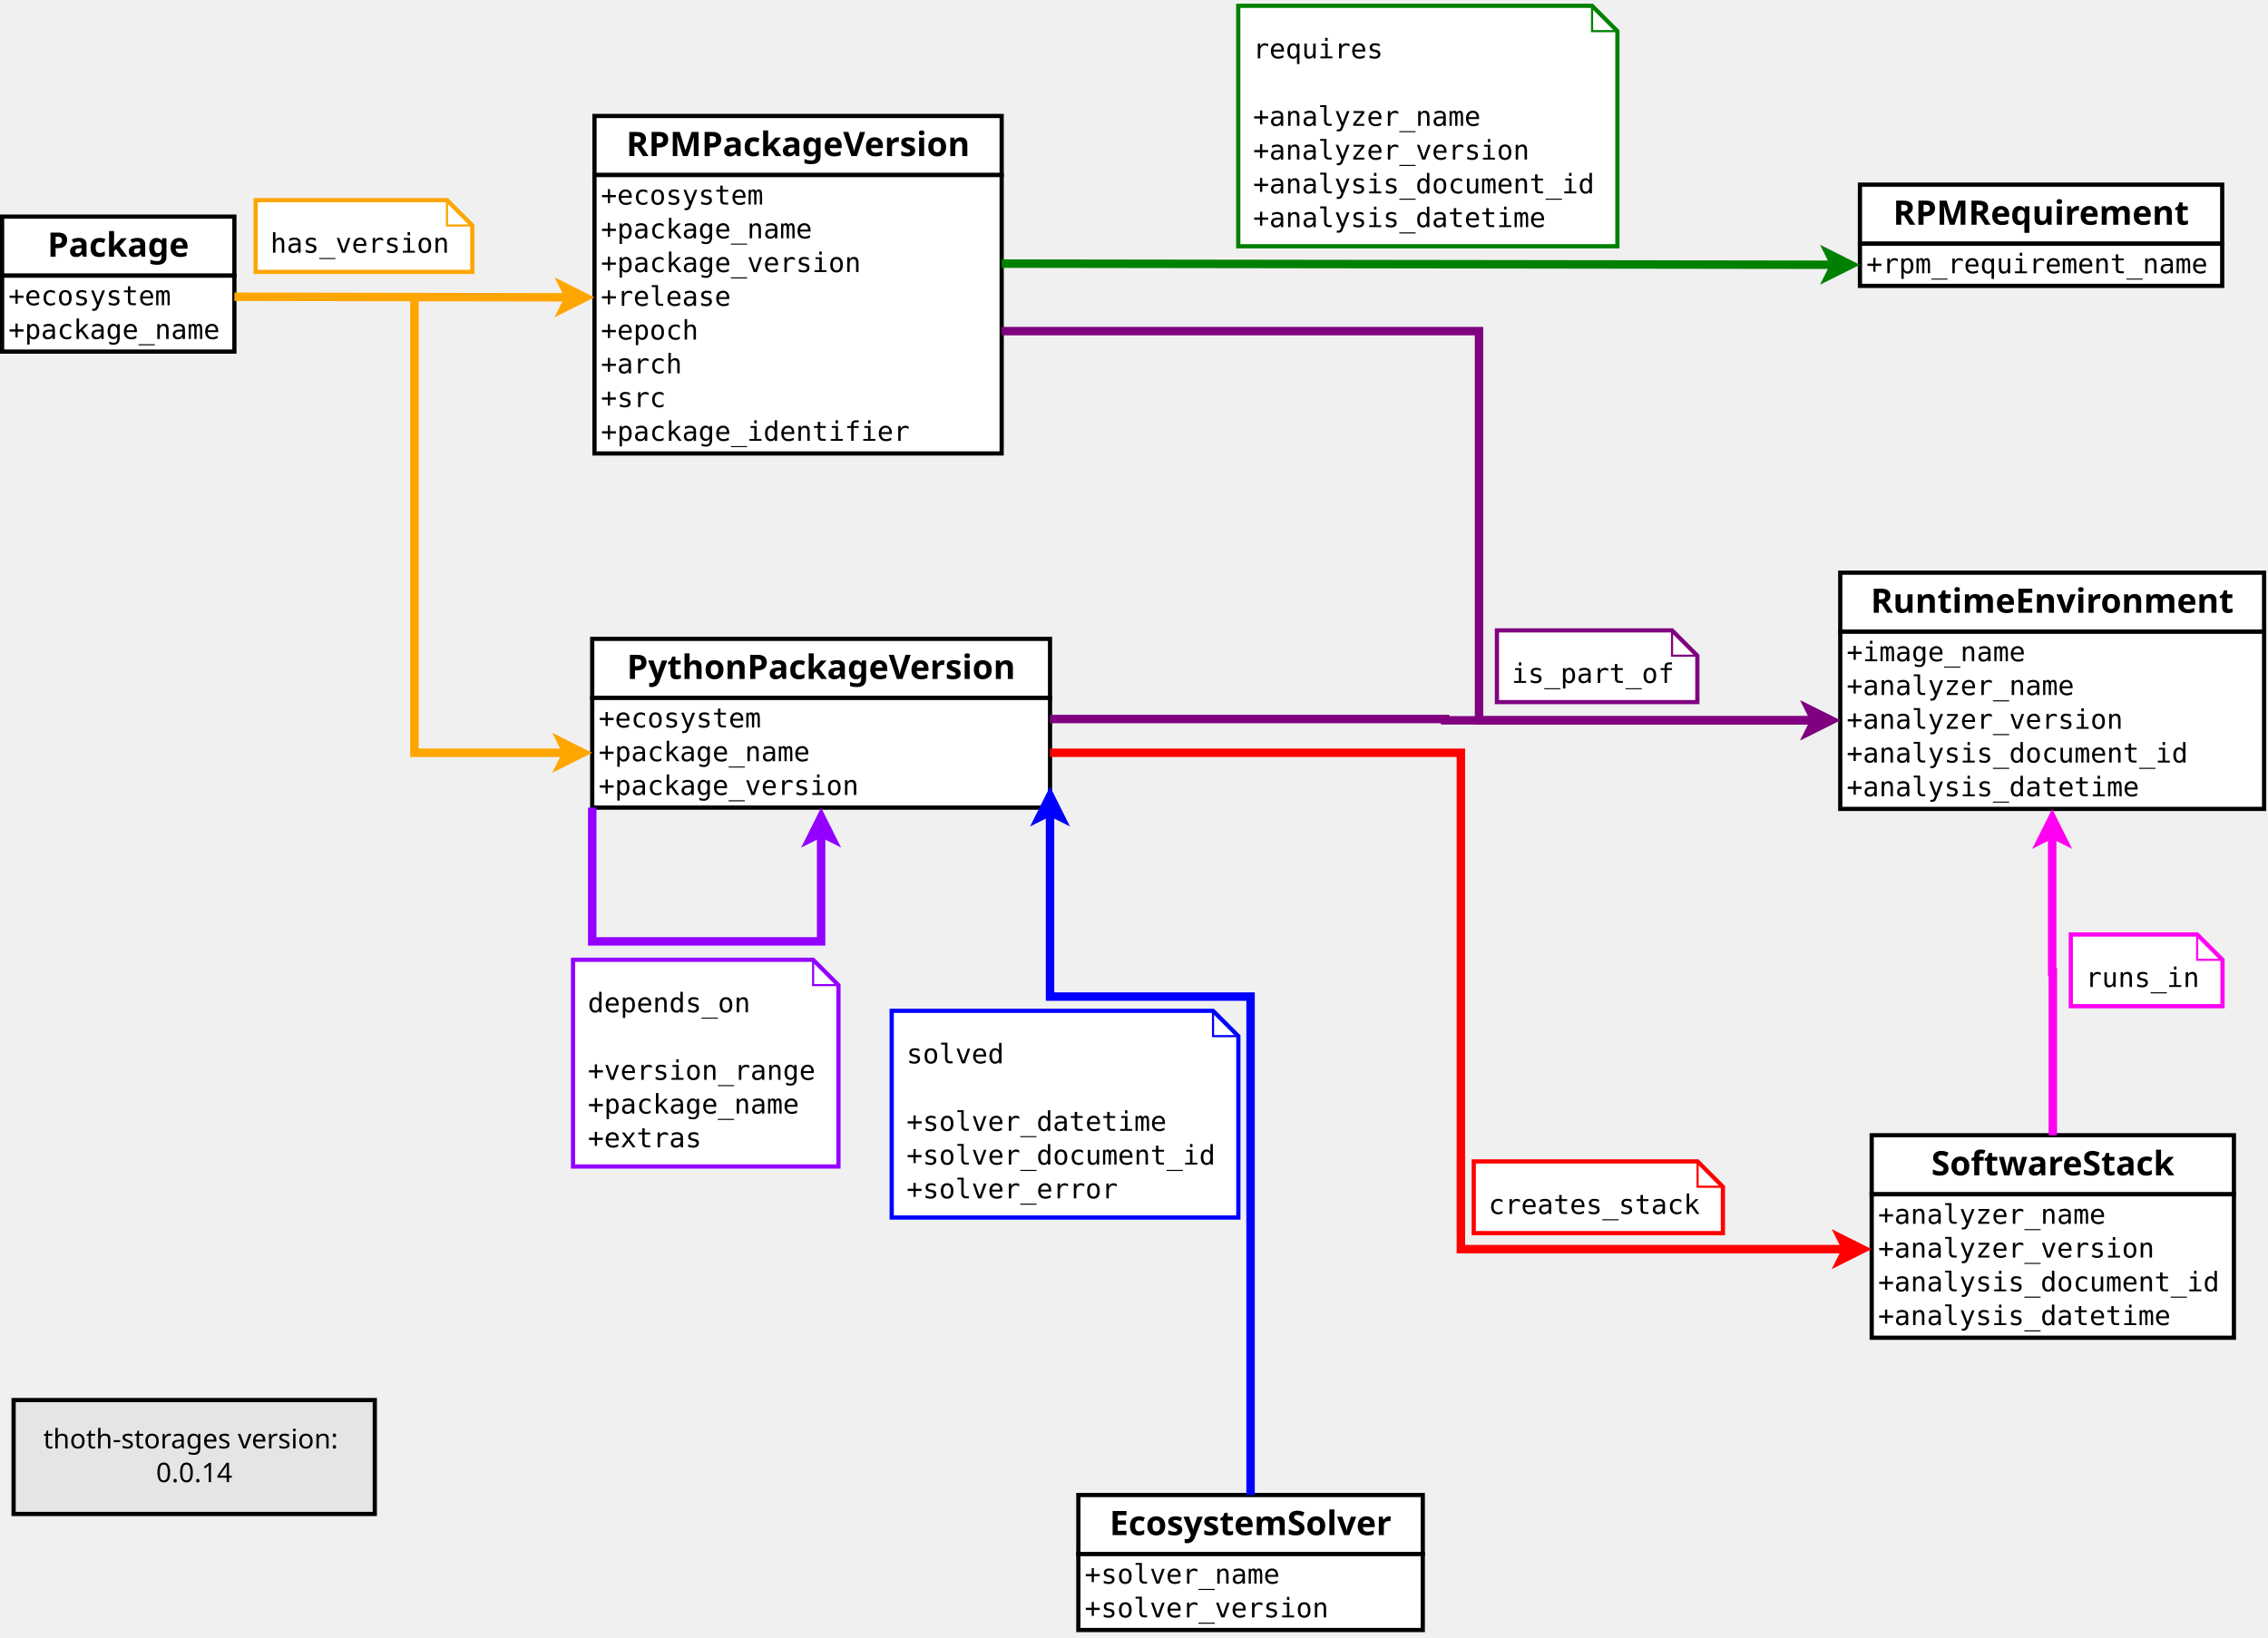
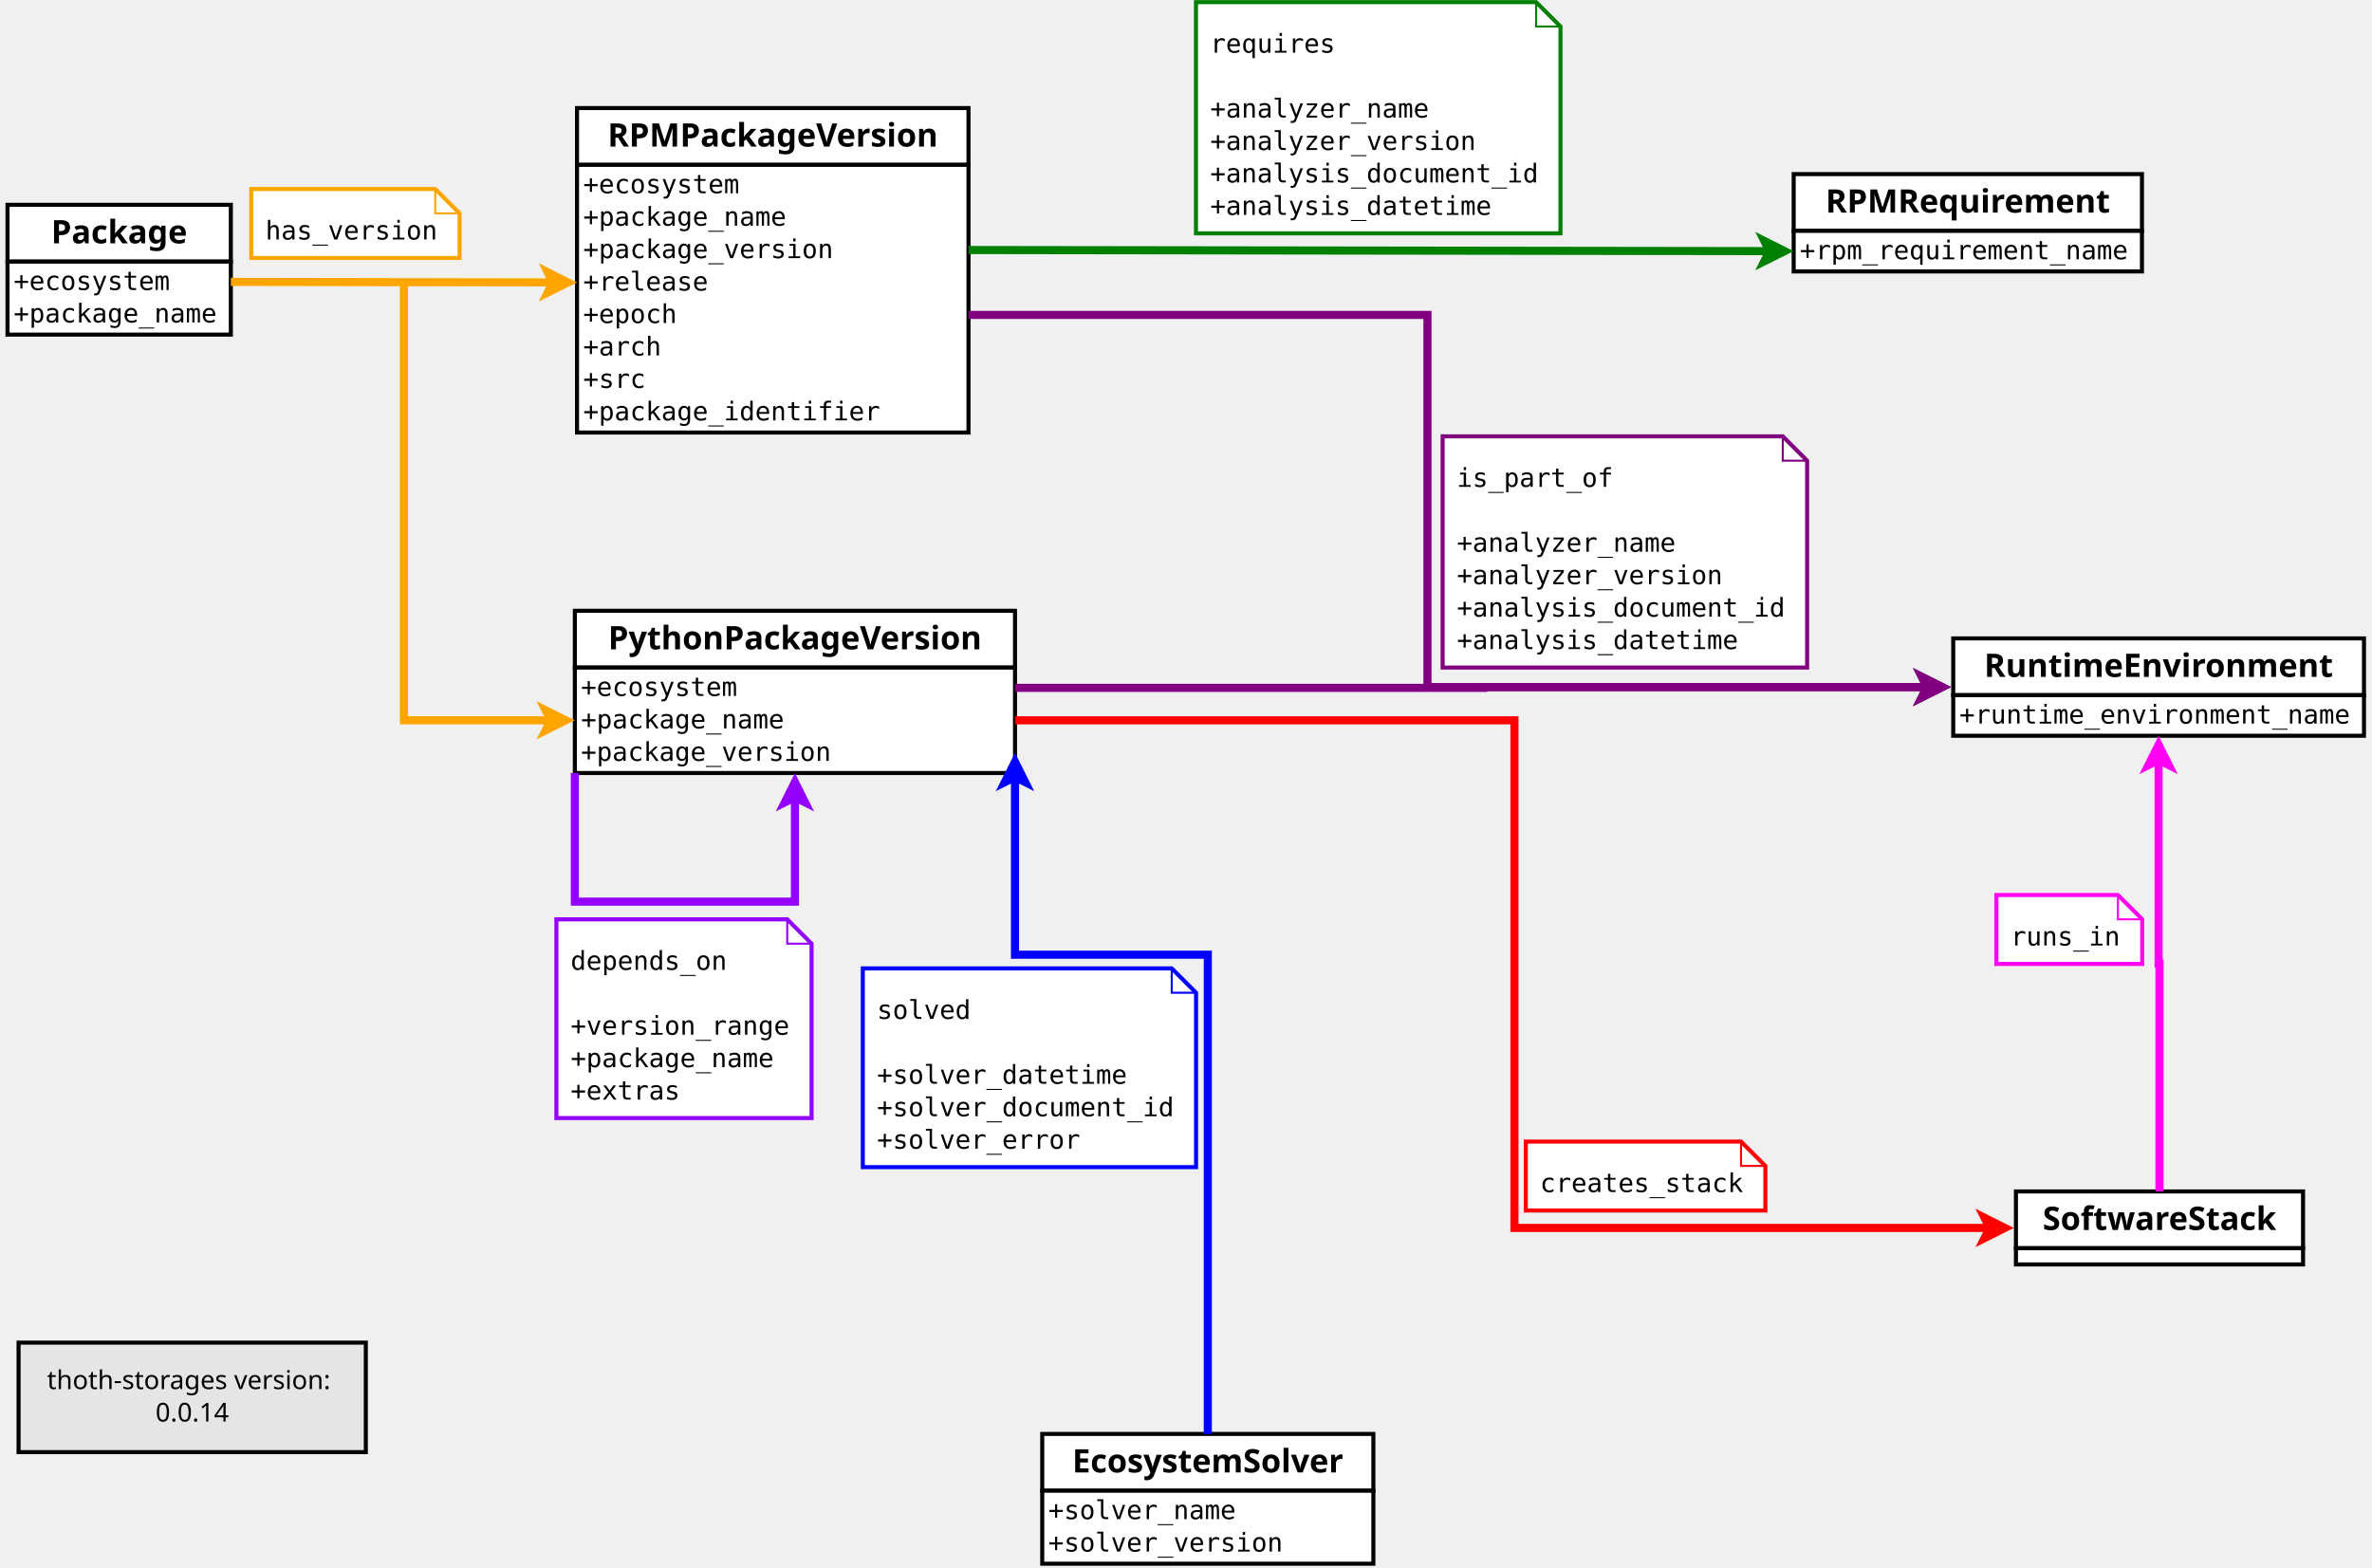
- <svg xmlns="http://www.w3.org/2000/svg" width="54cm" height="39cm" viewBox="79 -1 1075 773">
+ <svg xmlns="http://www.w3.org/2000/svg" width="59cm" height="39cm" viewBox="79 -1 1164 773">
  <g>
    <rect style="fill: #ffffff" x="80" y="100" width="110.1" height="28" />
    <rect style="fill: none; fill-opacity:0; stroke-width: 2; stroke: #000000" x="80" y="100" width="110.1" height="28" />
    <text font-size="16" style="fill: #000000;text-anchor:middle;font-family:sans-serif;font-style:normal;font-weight:700" x="135.05" y="119">Package</text>
    <rect style="fill: #ffffff" x="80" y="128" width="110.1" height="36" />
    <rect style="fill: none; fill-opacity:0; stroke-width: 2; stroke: #000000" x="80" y="128" width="110.1" height="36" />
    <text font-size="12.8" style="fill: #000000;text-anchor:start;font-family:monospace;font-style:normal;font-weight:normal" x="83" y="142">+ecosystem</text>
    <text font-size="12.8" style="fill: #000000;text-anchor:start;font-family:monospace;font-style:normal;font-weight:normal" x="83" y="158">+package_name</text>
  </g>
  <g>
    <rect style="fill: #ffffff" x="960.592" y="84.848" width="171.7" height="28" />
    <rect style="fill: none; fill-opacity:0; stroke-width: 2; stroke: #000000" x="960.592" y="84.848" width="171.7" height="28" />
    <text font-size="16" style="fill: #000000;text-anchor:middle;font-family:sans-serif;font-style:normal;font-weight:700" x="1046.44" y="103.848">RPMRequirement</text>
    <rect style="fill: #ffffff" x="960.592" y="112.848" width="171.7" height="20" />
    <rect style="fill: none; fill-opacity:0; stroke-width: 2; stroke: #000000" x="960.592" y="112.848" width="171.7" height="20" />
    <text font-size="12.8" style="fill: #000000;text-anchor:start;font-family:monospace;font-style:normal;font-weight:normal" x="963.592" y="126.848">+rpm_requirement_name</text>
  </g>
  <g>
    <rect style="fill: #ffffff" x="360.772" y="52.289" width="193" height="28" />
    <rect style="fill: none; fill-opacity:0; stroke-width: 2; stroke: #000000" x="360.772" y="52.289" width="193" height="28" />
    <text font-size="16" style="fill: #000000;text-anchor:middle;font-family:sans-serif;font-style:normal;font-weight:700" x="457.272" y="71.289">RPMPackageVersion</text>
    <rect style="fill: #ffffff" x="360.772" y="80.289" width="193" height="132" />
    <rect style="fill: none; fill-opacity:0; stroke-width: 2; stroke: #000000" x="360.772" y="80.289" width="193" height="132" />
    <text font-size="12.8" style="fill: #000000;text-anchor:start;font-family:monospace;font-style:normal;font-weight:normal" x="363.772" y="94.289">+ecosystem</text>
    <text font-size="12.8" style="fill: #000000;text-anchor:start;font-family:monospace;font-style:normal;font-weight:normal" x="363.772" y="110.289">+package_name</text>
    <text font-size="12.8" style="fill: #000000;text-anchor:start;font-family:monospace;font-style:normal;font-weight:normal" x="363.772" y="126.289">+package_version</text>
    <text font-size="12.8" style="fill: #000000;text-anchor:start;font-family:monospace;font-style:normal;font-weight:normal" x="363.772" y="142.289">+release</text>
    <text font-size="12.8" style="fill: #000000;text-anchor:start;font-family:monospace;font-style:normal;font-weight:normal" x="363.772" y="158.289">+epoch</text>
    <text font-size="12.8" style="fill: #000000;text-anchor:start;font-family:monospace;font-style:normal;font-weight:normal" x="363.772" y="174.289">+arch</text>
    <text font-size="12.8" style="fill: #000000;text-anchor:start;font-family:monospace;font-style:normal;font-weight:normal" x="363.772" y="190.289">+src</text>
    <text font-size="12.8" style="fill: #000000;text-anchor:start;font-family:monospace;font-style:normal;font-weight:normal" x="363.772" y="206.289">+package_identifier</text>
  </g>
  <g>
    <rect style="fill: #ffffff" x="359.702" y="300.196" width="217" height="28" />
    <rect style="fill: none; fill-opacity:0; stroke-width: 2; stroke: #000000" x="359.702" y="300.196" width="217" height="28" />
    <text font-size="16" style="fill: #000000;text-anchor:middle;font-family:sans-serif;font-style:normal;font-weight:700" x="468.202" y="319.196">PythonPackageVersion</text>
    <rect style="fill: #ffffff" x="359.702" y="328.196" width="217" height="52" />
    <rect style="fill: none; fill-opacity:0; stroke-width: 2; stroke: #000000" x="359.702" y="328.196" width="217" height="52" />
    <text font-size="12.8" style="fill: #000000;text-anchor:start;font-family:monospace;font-style:normal;font-weight:normal" x="362.702" y="342.196">+ecosystem</text>
    <text font-size="12.8" style="fill: #000000;text-anchor:start;font-family:monospace;font-style:normal;font-weight:normal" x="362.702" y="358.196">+package_name</text>
    <text font-size="12.8" style="fill: #000000;text-anchor:start;font-family:monospace;font-style:normal;font-weight:normal" x="362.702" y="374.196">+package_version</text>
  </g>
  <g>
    <rect style="fill: #ffffff" x="590.122" y="706.098" width="163.25" height="28" />
    <rect style="fill: none; fill-opacity:0; stroke-width: 2; stroke: #000000" x="590.122" y="706.098" width="163.25" height="28" />
    <text font-size="16" style="fill: #000000;text-anchor:middle;font-family:sans-serif;font-style:normal;font-weight:700" x="671.747" y="725.098">EcosystemSolver</text>
    <rect style="fill: #ffffff" x="590.122" y="734.098" width="163.25" height="36" />
    <rect style="fill: none; fill-opacity:0; stroke-width: 2; stroke: #000000" x="590.122" y="734.098" width="163.25" height="36" />
    <text font-size="12.8" style="fill: #000000;text-anchor:start;font-family:monospace;font-style:normal;font-weight:normal" x="593.122" y="748.098">+solver_name</text>
    <text font-size="12.8" style="fill: #000000;text-anchor:start;font-family:monospace;font-style:normal;font-weight:normal" x="593.122" y="764.098">+solver_version</text>
  </g>
  <g>
-     <rect style="fill: #ffffff" x="966.156" y="535.524" width="171.7" height="28" />
-     <rect style="fill: none; fill-opacity:0; stroke-width: 2; stroke: #000000" x="966.156" y="535.524" width="171.7" height="28" />
-     <text font-size="16" style="fill: #000000;text-anchor:middle;font-family:sans-serif;font-style:normal;font-weight:700" x="1052.01" y="554.524">SoftwareStack</text>
-     <rect style="fill: #ffffff" x="966.156" y="563.524" width="171.7" height="68" />
-     <rect style="fill: none; fill-opacity:0; stroke-width: 2; stroke: #000000" x="966.156" y="563.524" width="171.7" height="68" />
-     <text font-size="12.8" style="fill: #000000;text-anchor:start;font-family:monospace;font-style:normal;font-weight:normal" x="969.156" y="577.524">+analyzer_name</text>
-     <text font-size="12.8" style="fill: #000000;text-anchor:start;font-family:monospace;font-style:normal;font-weight:normal" x="969.156" y="593.524">+analyzer_version</text>
-     <text font-size="12.8" style="fill: #000000;text-anchor:start;font-family:monospace;font-style:normal;font-weight:normal" x="969.156" y="609.524">+analysis_document_id</text>
-     <text font-size="12.8" style="fill: #000000;text-anchor:start;font-family:monospace;font-style:normal;font-weight:normal" x="969.156" y="625.524">+analysis_datetime</text>
+     <rect style="fill: #ffffff" x="1070.16" y="586.524" width="141.55" height="28" />
+     <rect style="fill: none; fill-opacity:0; stroke-width: 2; stroke: #000000" x="1070.16" y="586.524" width="141.55" height="28" />
+     <text font-size="16" style="fill: #000000;text-anchor:middle;font-family:sans-serif;font-style:normal;font-weight:700" x="1140.93" y="605.524">SoftwareStack</text>
+     <rect style="fill: #ffffff" x="1070.16" y="614.524" width="141.55" height="8" />
+     <rect style="fill: none; fill-opacity:0; stroke-width: 2; stroke: #000000" x="1070.16" y="614.524" width="141.55" height="8" />
  </g>
  <g>
-     <rect style="fill: #ffffff" x="951.25" y="268.812" width="200.9" height="28" />
-     <rect style="fill: none; fill-opacity:0; stroke-width: 2; stroke: #000000" x="951.25" y="268.812" width="200.9" height="28" />
-     <text font-size="16" style="fill: #000000;text-anchor:middle;font-family:sans-serif;font-style:normal;font-weight:700" x="1051.7" y="287.812">RuntimeEnvironment</text>
-     <rect style="fill: #ffffff" x="951.25" y="296.812" width="200.9" height="84" />
-     <rect style="fill: none; fill-opacity:0; stroke-width: 2; stroke: #000000" x="951.25" y="296.812" width="200.9" height="84" />
-     <text font-size="12.8" style="fill: #000000;text-anchor:start;font-family:monospace;font-style:normal;font-weight:normal" x="954.25" y="310.812">+image_name</text>
-     <text font-size="12.8" style="fill: #000000;text-anchor:start;font-family:monospace;font-style:normal;font-weight:normal" x="954.25" y="326.812">+analyzer_name</text>
-     <text font-size="12.8" style="fill: #000000;text-anchor:start;font-family:monospace;font-style:normal;font-weight:normal" x="954.25" y="342.812">+analyzer_version</text>
-     <text font-size="12.8" style="fill: #000000;text-anchor:start;font-family:monospace;font-style:normal;font-weight:normal" x="954.25" y="358.812">+analysis_document_id</text>
-     <text font-size="12.8" style="fill: #000000;text-anchor:start;font-family:monospace;font-style:normal;font-weight:normal" x="954.25" y="374.812">+analysis_datetime</text>
+     <rect style="fill: #ffffff" x="1039.25" y="313.812" width="202.5" height="28" />
+     <rect style="fill: none; fill-opacity:0; stroke-width: 2; stroke: #000000" x="1039.25" y="313.812" width="202.5" height="28" />
+     <text font-size="16" style="fill: #000000;text-anchor:middle;font-family:sans-serif;font-style:normal;font-weight:700" x="1140.5" y="332.812">RuntimeEnvironment</text>
+     <rect style="fill: #ffffff" x="1039.25" y="341.812" width="202.5" height="20" />
+     <rect style="fill: none; fill-opacity:0; stroke-width: 2; stroke: #000000" x="1039.25" y="341.812" width="202.5" height="20" />
+     <text font-size="12.8" style="fill: #000000;text-anchor:start;font-family:monospace;font-style:normal;font-weight:normal" x="1042.25" y="355.812">+runtime_environment_name</text>
  </g>
  <g>
    <line style="fill: none; fill-opacity:0; stroke-width: 4; stroke: #ffa500" x1="190.1" y1="138" x2="348.8" y2="138.269" />
    <polygon style="fill: #ffa500" points="356.3,138.281 346.291,143.264 348.8,138.269 346.308,133.265 " />
    <polygon style="fill: none; fill-opacity:0; stroke-width: 4; stroke: #ffa500" points="356.3,138.281 346.291,143.264 348.8,138.269 346.308,133.265 " />
  </g>
  <g>
    <polyline style="fill: none; fill-opacity:0; stroke-width: 4; stroke: #ffa500" points="275.436,138.144 275.436,354.196 347.73,354.196 " />
    <polygon style="fill: #ffa500" points="355.23,354.196 345.23,359.196 347.73,354.196 345.23,349.196 " />
    <polygon style="fill: none; fill-opacity:0; stroke-width: 4; stroke: #ffa500" points="355.23,354.196 345.23,359.196 347.73,354.196 345.23,349.196 " />
  </g>
  <g>
    <line style="fill: none; fill-opacity:0; stroke-width: 4; stroke: #008000" x1="553.772" y1="122.289" x2="948.62" y2="122.831" />
    <polygon style="fill: #008000" points="956.12,122.841 946.113,127.828 948.62,122.831 946.127,117.828 " />
    <polygon style="fill: none; fill-opacity:0; stroke-width: 4; stroke: #008000" points="956.12,122.841 946.113,127.828 948.62,122.831 946.127,117.828 " />
  </g>
  <g>
    <polyline style="fill: none; fill-opacity:0; stroke-width: 4; stroke: #0000ff" points="671.746,706.098 671.746,469.79 576.702,469.79 576.702,382.168 " />
    <polygon style="fill: #0000ff" points="576.702,374.668 581.702,384.668 576.702,382.168 571.702,384.668 " />
    <polygon style="fill: none; fill-opacity:0; stroke-width: 4; stroke: #0000ff" points="576.702,374.668 581.702,384.668 576.702,382.168 571.702,384.668 " />
  </g>
  <g>
-     <polyline style="fill: none; fill-opacity:0; stroke-width: 4; stroke: #800080" points="553.772,154.289 780.038,154.289 780.038,338.812 939.278,338.812 " />
-     <polygon style="fill: #800080" points="946.778,338.812 936.778,343.812 939.278,338.812 936.778,333.812 " />
-     <polygon style="fill: none; fill-opacity:0; stroke-width: 4; stroke: #800080" points="946.778,338.812 936.778,343.812 939.278,338.812 936.778,333.812 " />
+     <polyline style="fill: none; fill-opacity:0; stroke-width: 4; stroke: #800080" points="553.772,154.289 780.038,154.289 780.038,337.812 1026.36,337.812 " />
+     <polygon style="fill: #800080" points="1033.86,337.812 1023.86,342.812 1026.36,337.812 1023.86,332.812 " />
+     <polygon style="fill: none; fill-opacity:0; stroke-width: 4; stroke: #800080" points="1033.86,337.812 1023.86,342.812 1026.36,337.812 1023.86,332.812 " />
  </g>
  <g>
-     <polyline style="fill: none; fill-opacity:0; stroke-width: 4; stroke: #800080" points="576.702,338.196 763.976,338.196 763.976,338.812 939.278,338.812 " />
-     <polygon style="fill: #800080" points="946.778,338.812 936.778,343.812 939.278,338.812 936.778,333.812 " />
-     <polygon style="fill: none; fill-opacity:0; stroke-width: 4; stroke: #800080" points="946.778,338.812 936.778,343.812 939.278,338.812 936.778,333.812 " />
+     <polyline style="fill: none; fill-opacity:0; stroke-width: 4; stroke: #800080" points="576.702,338.196 807.473,338.196 807.473,337.812 1026.27,337.812 " />
+     <polygon style="fill: #800080" points="1033.77,337.812 1023.77,342.812 1026.27,337.812 1023.77,332.812 " />
+     <polygon style="fill: none; fill-opacity:0; stroke-width: 4; stroke: #800080" points="1033.77,337.812 1023.77,342.812 1026.27,337.812 1023.77,332.812 " />
  </g>
  <g>
-     <polyline style="fill: none; fill-opacity:0; stroke-width: 4; stroke: #ff0000" points="576.702,354.196 771.429,354.196 771.429,589.524 954.184,589.524 " />
-     <polygon style="fill: #ff0000" points="961.684,589.524 951.684,594.524 954.184,589.524 951.684,584.524 " />
-     <polygon style="fill: none; fill-opacity:0; stroke-width: 4; stroke: #ff0000" points="961.684,589.524 951.684,594.524 954.184,589.524 951.684,584.524 " />
+     <polyline style="fill: none; fill-opacity:0; stroke-width: 4; stroke: #ff0000" points="576.702,354.196 822.925,354.196 822.925,604.524 1057.18,604.524 " />
+     <polygon style="fill: #ff0000" points="1064.68,604.524 1054.68,609.524 1057.18,604.524 1054.68,599.524 " />
+     <polygon style="fill: none; fill-opacity:0; stroke-width: 4; stroke: #ff0000" points="1064.68,604.524 1054.68,609.524 1057.18,604.524 1054.68,599.524 " />
  </g>
  <g>
-     <polyline style="fill: none; fill-opacity:0; stroke-width: 4; stroke: #ff00f2" points="1052.01,535.524 1052.01,458.168 1051.7,458.168 1051.7,392.784 " />
-     <polygon style="fill: #ff00f2" points="1051.7,385.284 1056.7,395.284 1051.7,392.784 1046.7,395.284 " />
-     <polygon style="fill: none; fill-opacity:0; stroke-width: 4; stroke: #ff00f2" points="1051.7,385.284 1056.7,395.284 1051.7,392.784 1046.7,395.284 " />
+     <polyline style="fill: none; fill-opacity:0; stroke-width: 4; stroke: #ff00f2" points="1140.93,586.524 1140.93,474.168 1140.5,474.168 1140.5,373.784 " />
+     <polygon style="fill: #ff00f2" points="1140.5,366.284 1145.5,376.284 1140.5,373.784 1135.5,376.284 " />
+     <polygon style="fill: none; fill-opacity:0; stroke-width: 4; stroke: #ff00f2" points="1140.5,366.284 1145.5,376.284 1140.5,373.784 1135.5,376.284 " />
  </g>
  <g>
    <polygon style="fill: #ffffff" points="200.168,92.212 290.868,92.212 302.868,104.212 302.868,126.212 200.168,126.212 " />
    <polygon style="fill: none; fill-opacity:0; stroke-width: 2; stroke: #ffa500" points="200.168,92.212 290.868,92.212 302.868,104.212 302.868,126.212 200.168,126.212 " />
    <polyline style="fill: none; fill-opacity:0; stroke-width: 1; stroke: #ffa500" points="290.868,92.212 290.868,104.212 302.868,104.212 " />
    <text font-size="12.8" style="fill: #000000;text-anchor:start;font-family:monospace;font-style:normal;font-weight:normal" x="207.168" y="117.112">
      <tspan x="207.168" y="117.112">has_version</tspan>
    </text>
  </g>
  <g>
    <polygon style="fill: #ffffff" points="665.914,0.065 833.614,0.065 845.614,12.065 845.614,114.065 665.914,114.065 " />
    <polygon style="fill: none; fill-opacity:0; stroke-width: 2; stroke: #008000" points="665.914,0.065 833.614,0.065 845.614,12.065 845.614,114.065 665.914,114.065 " />
    <polyline style="fill: none; fill-opacity:0; stroke-width: 1; stroke: #008000" points="833.614,0.065 833.614,12.065 845.614,12.065 " />
    <text font-size="12.8" style="fill: #000000;text-anchor:start;font-family:monospace;font-style:normal;font-weight:normal" x="672.914" y="24.965">
      <tspan x="672.914" y="24.965">requires</tspan>
      <tspan x="672.914" y="40.965" />
      <tspan x="672.914" y="56.965">+analyzer_name</tspan>
      <tspan x="672.914" y="72.965">+analyzer_version</tspan>
      <tspan x="672.914" y="88.965">+analysis_document_id</tspan>
      <tspan x="672.914" y="104.965">+analysis_datetime</tspan>
    </text>
  </g>
  <g>
    <polygon style="fill: #ffffff" points="501.66,476.54 653.96,476.54 665.96,488.54 665.96,574.54 501.66,574.54 " />
    <polygon style="fill: none; fill-opacity:0; stroke-width: 2; stroke: #0000ff" points="501.66,476.54 653.96,476.54 665.96,488.54 665.96,574.54 501.66,574.54 " />
    <polyline style="fill: none; fill-opacity:0; stroke-width: 1; stroke: #0000ff" points="653.96,476.54 653.96,488.54 665.96,488.54 " />
    <text font-size="12.8" style="fill: #000000;text-anchor:start;font-family:monospace;font-style:normal;font-weight:normal" x="508.66" y="501.44">
      <tspan x="508.66" y="501.44">solved</tspan>
      <tspan x="508.66" y="517.44" />
      <tspan x="508.66" y="533.44">+solver_datetime</tspan>
      <tspan x="508.66" y="549.44">+solver_document_id</tspan>
      <tspan x="508.66" y="565.44">+solver_error</tspan>
    </text>
  </g>
  <g>
-     <polygon style="fill: #ffffff" points="777.532,547.936 883.632,547.936 895.632,559.936 895.632,581.936 777.532,581.936 " />
-     <polygon style="fill: none; fill-opacity:0; stroke-width: 2; stroke: #ff0000" points="777.532,547.936 883.632,547.936 895.632,559.936 895.632,581.936 777.532,581.936 " />
-     <polyline style="fill: none; fill-opacity:0; stroke-width: 1; stroke: #ff0000" points="883.632,547.936 883.632,559.936 895.632,559.936 " />
-     <text font-size="12.8" style="fill: #000000;text-anchor:start;font-family:monospace;font-style:normal;font-weight:normal" x="784.532" y="572.836">
-       <tspan x="784.532" y="572.836">creates_stack</tspan>
+     <polygon style="fill: #ffffff" points="828.532,561.936 934.632,561.936 946.632,573.936 946.632,595.936 828.532,595.936 " />
+     <polygon style="fill: none; fill-opacity:0; stroke-width: 2; stroke: #ff0000" points="828.532,561.936 934.632,561.936 946.632,573.936 946.632,595.936 828.532,595.936 " />
+     <polyline style="fill: none; fill-opacity:0; stroke-width: 1; stroke: #ff0000" points="934.632,561.936 934.632,573.936 946.632,573.936 " />
+     <text font-size="12.8" style="fill: #000000;text-anchor:start;font-family:monospace;font-style:normal;font-weight:normal" x="835.532" y="586.836">
+       <tspan x="835.532" y="586.836">creates_stack</tspan>
    </text>
  </g>
  <g>
-     <polygon style="fill: #ffffff" points="788.52,296.17 871.52,296.17 883.52,308.17 883.52,330.17 788.52,330.17 " />
-     <polygon style="fill: none; fill-opacity:0; stroke-width: 2; stroke: #800080" points="788.52,296.17 871.52,296.17 883.52,308.17 883.52,330.17 788.52,330.17 " />
-     <polyline style="fill: none; fill-opacity:0; stroke-width: 1; stroke: #800080" points="871.52,296.17 871.52,308.17 883.52,308.17 " />
-     <text font-size="12.8" style="fill: #000000;text-anchor:start;font-family:monospace;font-style:normal;font-weight:normal" x="795.52" y="321.07">
-       <tspan x="795.52" y="321.07">is_part_of</tspan>
+     <polygon style="fill: #ffffff" points="787.52,214.17 955.22,214.17 967.22,226.17 967.22,328.17 787.52,328.17 " />
+     <polygon style="fill: none; fill-opacity:0; stroke-width: 2; stroke: #800080" points="787.52,214.17 955.22,214.17 967.22,226.17 967.22,328.17 787.52,328.17 " />
+     <polyline style="fill: none; fill-opacity:0; stroke-width: 1; stroke: #800080" points="955.22,214.17 955.22,226.17 967.22,226.17 " />
+     <text font-size="12.8" style="fill: #000000;text-anchor:start;font-family:monospace;font-style:normal;font-weight:normal" x="794.52" y="239.07">
+       <tspan x="794.52" y="239.07">is_part_of</tspan>
+       <tspan x="794.52" y="255.07" />
+       <tspan x="794.52" y="271.07">+analyzer_name</tspan>
+       <tspan x="794.52" y="287.07">+analyzer_version</tspan>
+       <tspan x="794.52" y="303.07">+analysis_document_id</tspan>
+       <tspan x="794.52" y="319.07">+analysis_datetime</tspan>
    </text>
  </g>
  <g>
    <polygon style="fill: #ffffff" points="350.61,452.342 464.41,452.342 476.41,464.342 476.41,550.342 350.61,550.342 " />
    <polygon style="fill: none; fill-opacity:0; stroke-width: 2; stroke: #9400ff" points="350.61,452.342 464.41,452.342 476.41,464.342 476.41,550.342 350.61,550.342 " />
    <polyline style="fill: none; fill-opacity:0; stroke-width: 1; stroke: #9400ff" points="464.41,452.342 464.41,464.342 476.41,464.342 " />
    <text font-size="12.8" style="fill: #000000;text-anchor:start;font-family:monospace;font-style:normal;font-weight:normal" x="357.61" y="477.242">
      <tspan x="357.61" y="477.242">depends_on</tspan>
      <tspan x="357.61" y="493.242" />
      <tspan x="357.61" y="509.242">+version_range</tspan>
      <tspan x="357.61" y="525.242">+package_name</tspan>
      <tspan x="357.61" y="541.242">+extras</tspan>
    </text>
  </g>
  <g>
    <polyline style="fill: none; fill-opacity:0; stroke-width: 4; stroke: #9400ff" points="359.702,380.196 359.702,443.618 468.202,443.618 468.202,392.168 " />
    <polygon style="fill: #9400ff" points="468.202,384.668 473.202,394.668 468.202,392.168 463.202,394.668 " />
    <polygon style="fill: none; fill-opacity:0; stroke-width: 4; stroke: #9400ff" points="468.202,384.668 473.202,394.668 468.202,392.168 463.202,394.668 " />
  </g>
  <g>
    <polygon style="fill: #ffffff" points="1060.53,440.346 1120.43,440.346 1132.43,452.346 1132.43,474.346 1060.53,474.346 " />
    <polygon style="fill: none; fill-opacity:0; stroke-width: 2; stroke: #ff00f2" points="1060.53,440.346 1120.43,440.346 1132.43,452.346 1132.43,474.346 1060.53,474.346 " />
    <polyline style="fill: none; fill-opacity:0; stroke-width: 1; stroke: #ff00f2" points="1120.43,440.346 1120.43,452.346 1132.43,452.346 " />
    <text font-size="12.8" style="fill: #000000;text-anchor:start;font-family:monospace;font-style:normal;font-weight:normal" x="1067.53" y="465.246">
      <tspan x="1067.53" y="465.246">runs_in</tspan>
    </text>
  </g>
  <g>
    <rect style="fill: #e5e5e5" x="85.447" y="661.078" width="171.2" height="54" />
    <rect style="fill: none; fill-opacity:0; stroke-width: 2; stroke: #000000" x="85.447" y="661.078" width="171.2" height="54" />
    <text font-size="12.8" style="fill: #000000;text-anchor:middle;font-family:sans-serif;font-style:normal;font-weight:normal" x="171.047" y="683.978">
      <tspan x="171.047" y="683.978">thoth-storages version:</tspan>
      <tspan x="171.047" y="699.978">0.0.14</tspan>
    </text>
  </g>
</svg>
